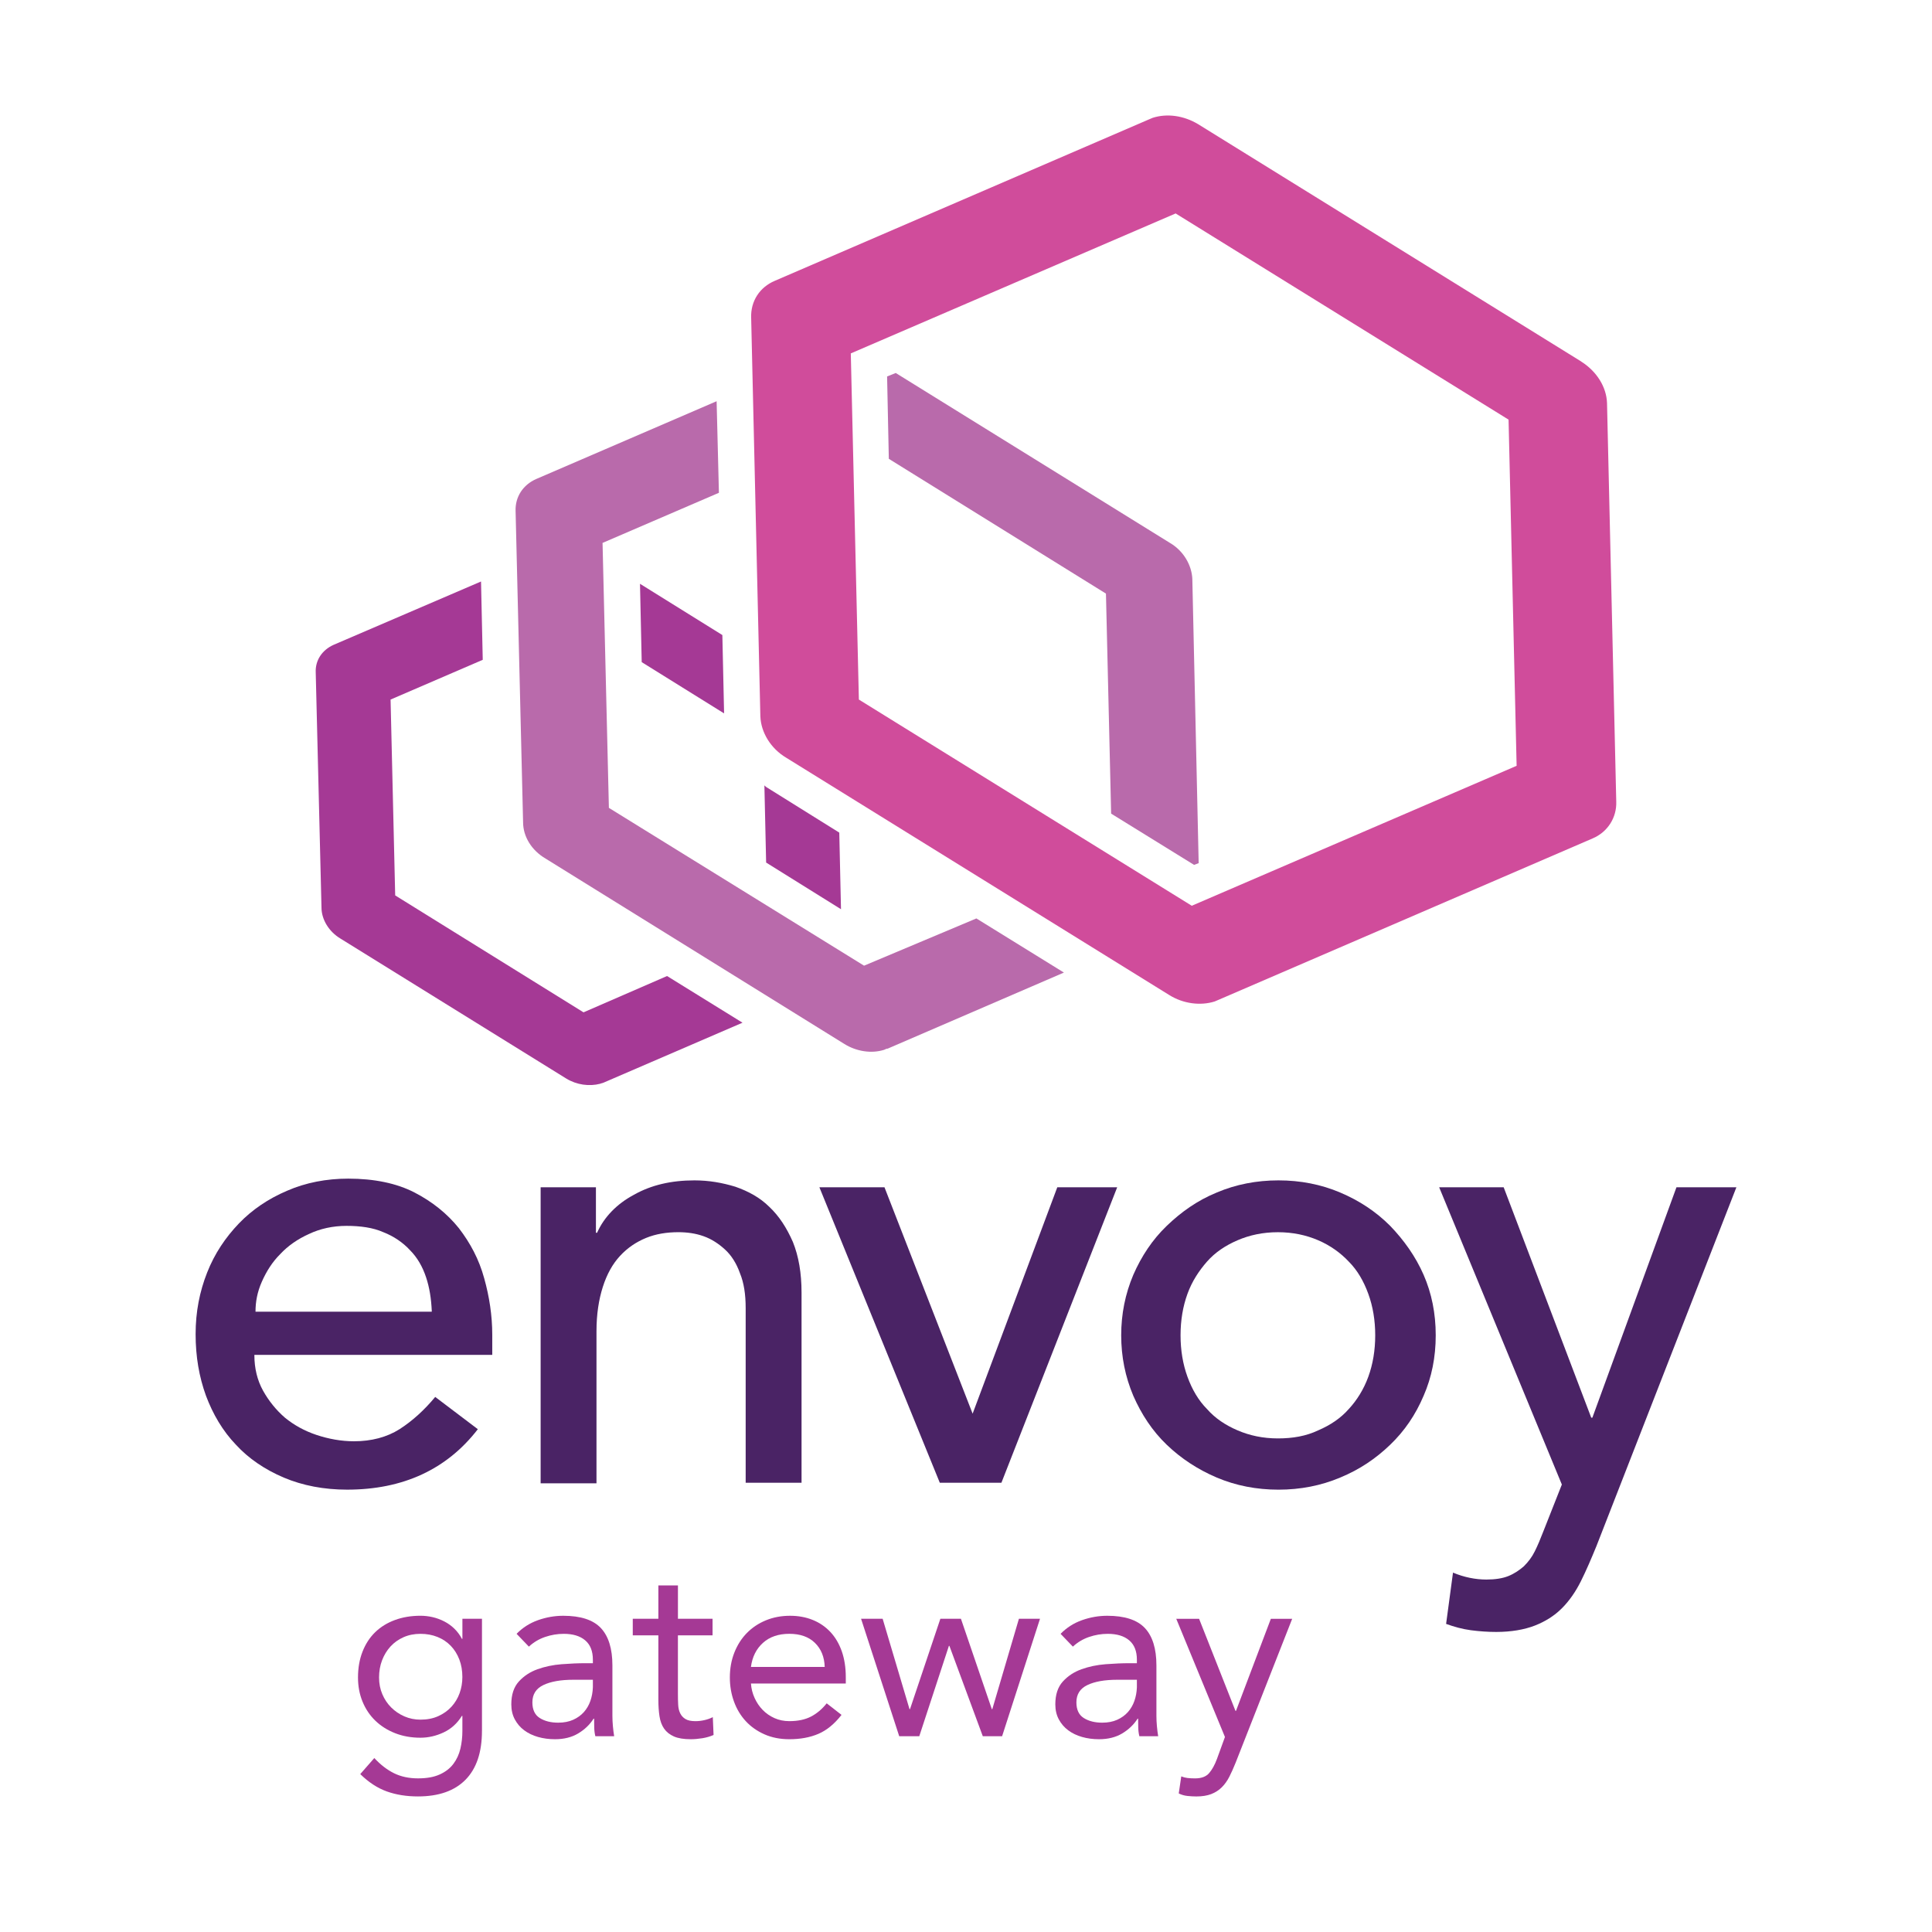
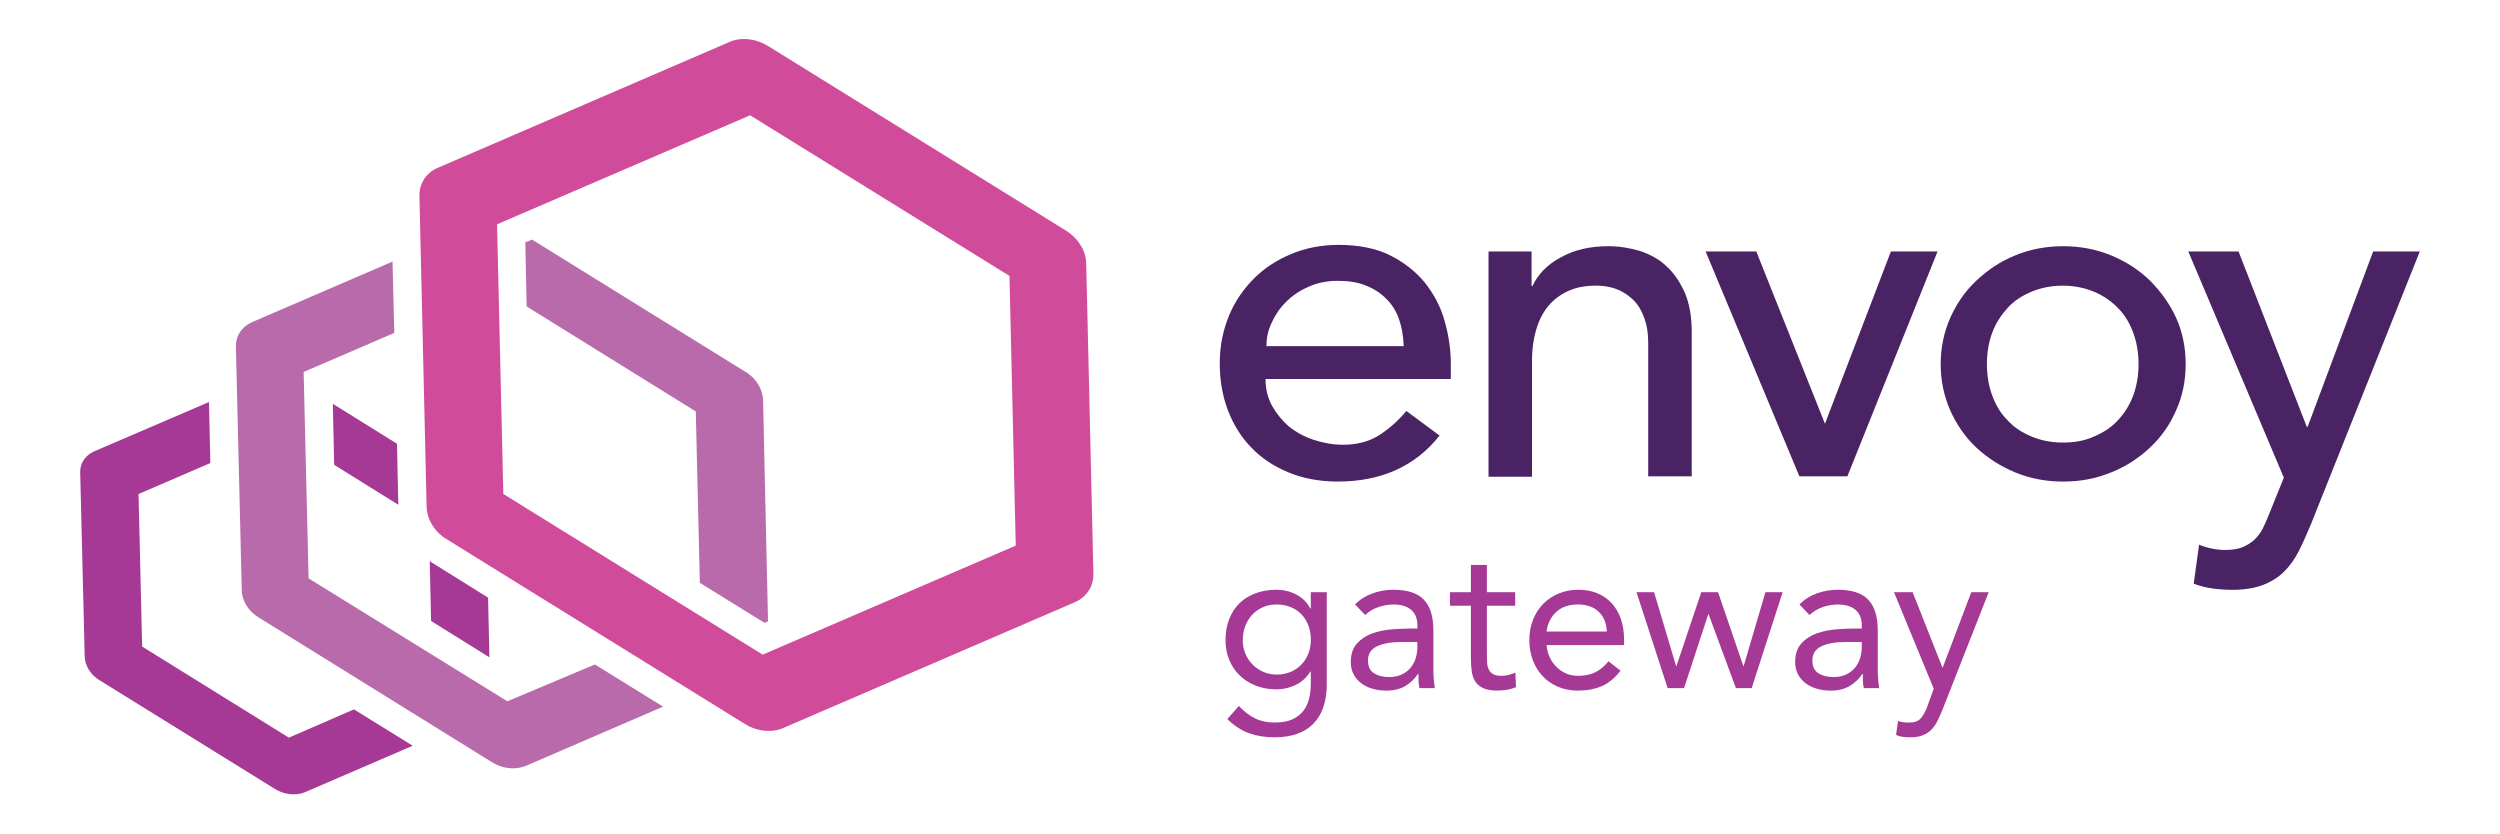
- <svg xmlns="http://www.w3.org/2000/svg" version="1.1" viewBox="0 0 1000 1000">
+ <svg xmlns="http://www.w3.org/2000/svg" version="1.1" viewBox="0 0 1200 400">
  <defs>
    <style>
      .cls-1 {
        fill: #d04c9b;
      }

      .cls-2 {
        fill: #4a2365;
      }

      .cls-3 {
        fill: #b96aab;
      }

      .cls-4 {
        isolation: isolate;
      }

      .cls-5 {
        fill: #a53995;
      }
    </style>
  </defs>
  <g>
    <g id="Layer_1">
-       <g id="Layer_1-2" data-name="Layer_1">
-         <g>
-           <path id="path10" class="cls-2" d="M131.67,701.59c0,6.55,1.49,12.82,4.46,18.18,2.99,5.37,6.86,10.13,11.34,14.01,4.76,3.88,10.13,6.86,16.39,8.95,6.26,2.08,12.82,3.27,19.38,3.27,8.94,0,16.99-2.09,23.55-6.25,6.55-4.19,12.82-9.85,18.48-16.7l22.06,16.7c-16.1,20.85-38.76,31.29-67.67,31.29-11.92,0-22.96-2.09-32.79-6.25-9.84-4.19-18.18-9.85-24.75-17-6.86-7.15-11.92-15.8-15.5-25.34-3.57-9.84-5.37-20.28-5.37-31.9s2.09-22.06,5.97-31.9c3.87-9.84,9.54-18.18,16.39-25.34,6.86-7.15,15.21-12.82,25.04-17,9.54-4.16,20.27-6.25,31.6-6.25,13.42,0,25.04,2.39,34.29,7.17,9.24,4.76,16.99,11.02,22.96,18.46,5.96,7.76,10.43,16.11,13.12,25.95,2.68,9.54,4.17,19.38,4.17,29.21v10.44h-123.12v.3h0ZM223.49,678.64c-.3-6.57-1.19-12.24-2.98-17.59-1.79-5.37-4.48-10.14-8.35-14.02-3.58-3.88-8.35-7.15-13.72-9.24-5.37-2.39-11.92-3.28-19.08-3.28s-13.72,1.49-19.38,4.17c-5.97,2.67-11.03,6.25-14.91,10.42-4.18,4.17-7.15,8.94-9.54,14.31-2.38,5.37-3.28,10.44-3.28,15.51h91.23v-.29h0Z" />
-           <path id="path12" class="cls-2" d="M279.53,614.54h28.92v23.54h.6c3.58-8.05,10.13-14.9,19.08-19.67,8.95-5.07,19.38-7.45,31.3-7.45,7.46,0,14.31,1.2,21.17,3.28,6.86,2.39,12.82,5.68,17.59,10.42,5.07,4.78,8.94,10.74,12.22,18.2,2.99,7.45,4.47,16.1,4.47,26.22v98.4h-28.92v-90.35c0-7.15-.89-13.11-2.98-18.17-1.79-5.07-4.47-9.26-7.75-12.24s-6.86-5.37-11.03-6.85c-4.17-1.5-8.64-2.09-13.12-2.09-5.96,0-11.63.9-16.7,2.98-5.06,2.09-9.54,5.07-13.41,9.25-3.88,4.17-6.86,9.54-8.95,16.09-2.08,6.56-3.28,14.01-3.28,22.96v78.71h-28.91v-153.24h-.3,0Z" />
-           <polygon id="polygon14" class="cls-2" points="457.81 614.54 503.43 731.71 547.25 614.54 578.25 614.54 518.33 767.47 486.44 767.47 424.12 614.54 457.81 614.54" />
-           <path id="path16" class="cls-2" d="M580.33,691.15c0-11.03,2.1-21.46,6.27-31.3,4.17-9.54,9.84-18.18,17.3-25.34,7.45-7.17,15.8-13.13,25.93-17.28,9.85-4.19,20.58-6.27,31.9-6.27s22.06,2.08,31.9,6.27c9.84,4.16,18.49,9.82,25.93,17.28,7.16,7.45,13.12,15.8,17.3,25.34,4.17,9.54,6.27,19.97,6.27,31.3s-2.1,21.77-6.27,31.31c-4.18,9.83-9.84,18.18-17.3,25.34-7.44,7.15-15.78,12.82-25.93,17-9.84,4.16-20.56,6.25-31.9,6.25s-22.05-2.09-31.9-6.25c-9.83-4.19-18.48-9.85-25.93-17-7.46-7.15-13.12-15.8-17.3-25.34-4.17-9.84-6.27-20.28-6.27-31.31M611.05,691.15c0,7.76,1.2,14.91,3.58,21.47,2.38,6.55,5.66,12.21,10.12,16.7,4.19,4.78,9.56,8.35,15.81,11.03,6.25,2.68,13.12,4.17,20.87,4.17s14.61-1.2,20.87-4.17c6.25-2.69,11.62-6.25,15.81-11.03,4.16-4.48,7.74-10.15,10.12-16.7,2.39-6.56,3.58-13.72,3.58-21.47s-1.19-14.9-3.58-21.46c-2.38-6.56-5.66-12.23-10.12-16.7-4.19-4.47-9.56-8.35-15.81-11.03-6.25-2.68-13.12-4.17-20.87-4.17s-14.62,1.49-20.87,4.17c-6.25,2.69-11.62,6.27-15.81,11.03-4.16,4.77-7.74,10.14-10.12,16.7s-3.58,13.71-3.58,21.46" />
-           <path id="path18" class="cls-2" d="M744.91,614.54h33.39l45.32,119.24h.59l43.52-119.24h31.02l-72.44,185.73c-2.69,6.56-5.37,12.82-8.06,18.19-2.68,5.37-5.96,10.13-9.85,14.01-3.86,3.87-8.64,6.86-14.01,8.94-5.37,2.09-12.21,3.28-19.97,3.28-4.17,0-8.64-.3-13.12-.89-4.46-.59-8.65-1.78-12.8-3.27l3.57-26.55c5.66,2.39,11.62,3.59,17.29,3.59,4.48,0,8.35-.59,11.33-1.79,2.99-1.19,5.66-2.98,8.05-5.07,2.39-2.39,4.19-4.76,5.66-7.74,1.51-3,2.98-6.56,4.48-10.44l9.53-24.14-63.49-153.83v-.02Z" />
-           <polygon id="polygon20" class="cls-5" points="374.79 369.25 373.89 328.7 331.26 302.17 332.15 342.72 374.79 369.25" />
-           <path id="path22" class="cls-5" d="M435.3,470.61l-.89-39.65-37.26-23.25c-.6-.3-1.19-.89-1.5-1.2l.9,39.95,38.75,24.15h0Z" />
-           <path id="path24" class="cls-5" d="M302.04,523.99l-97.49-60.53-2.39-101.37,47.71-20.57-.89-40.54-76.32,32.79c-5.96,2.68-9.54,8.04-9.24,14.31l2.98,121.63c0,6.27,3.88,12.53,9.83,16.1l116.87,72.45c5.37,3.28,11.92,4.17,17.58,2.68.6-.29,1.19-.29,1.79-.59l71.85-31-39.05-24.16-43.23,18.79h0Z" />
-           <path id="path26" class="cls-3" d="M617.16,299.78c-.29-7.15-4.47-14.6-11.62-18.78l-141.91-87.94-4.47,1.79.89,42.63,112.39,69.77,2.68,113.88,42.93,26.53,2.38-.89-3.28-146.98h.01Z" />
-           <path id="path28" class="cls-3" d="M447.23,499.83l-132.07-81.68-3.28-137.14,60.23-25.94-1.19-47.4-93.32,40.24c-6.86,2.99-11.03,9.25-10.73,16.7l3.88,160.99c0,7.45,4.47,14.61,11.63,18.79l154.72,96c6.26,3.87,14.01,5.06,20.57,2.98.59-.31,1.19-.6,1.79-.6l91.22-39.37-45.31-28.02-58.13,24.45h-.01Z" />
-           <path id="path30" class="cls-1" d="M818.4,187.09l-198.26-122.82c-7.45-4.47-16.09-5.67-23.54-3.28-.6.3-1.5.6-2.09.89l-193.49,83.48c-7.75,3.28-12.52,10.44-12.22,19.08l4.76,206.31c.31,8.35,5.37,16.7,13.42,21.47l198.26,122.83c7.15,4.47,16.1,5.66,23.53,3.29.6-.31,1.51-.6,2.1-.9l193.48-83.48c7.74-3.28,12.52-10.74,12.22-19.08l-4.78-206.3c-.3-8.35-5.37-16.4-13.41-21.47M616.86,468.82l-172.31-106.73-4.18-179.17,168.14-72.44,172.32,106.72,4.17,179.18-168.15,72.44h.01Z" />
-           <g class="cls-4">
-             <path class="cls-5" d="M249.46,895.93c0,11.08-2.84,19.5-8.51,25.26-5.67,5.76-13.88,8.64-24.61,8.64-5.97,0-11.36-.87-16.17-2.6-4.81-1.73-9.37-4.72-13.7-8.96l7.27-8.31c3.2,3.46,6.6,6.08,10.2,7.86,3.59,1.77,7.73,2.66,12.4,2.66s8.25-.67,11.23-2.01c2.99-1.34,5.35-3.16,7.08-5.46,1.73-2.29,2.94-4.92,3.64-7.86.69-2.94,1.04-6.02,1.04-9.22v-7.79h-.26c-2.42,3.9-5.58,6.75-9.48,8.57s-7.88,2.73-11.95,2.73c-4.76,0-9.14-.78-13.12-2.34-3.98-1.56-7.4-3.72-10.26-6.49-2.86-2.77-5.06-6.06-6.62-9.87-1.56-3.81-2.34-7.96-2.34-12.47,0-4.94.78-9.39,2.34-13.38,1.56-3.98,3.74-7.34,6.56-10.07,2.81-2.73,6.21-4.83,10.2-6.3,3.98-1.47,8.4-2.21,13.25-2.21,2.08,0,4.16.24,6.23.71,2.08.48,4.09,1.21,6.04,2.21,1.95,1,3.7,2.25,5.26,3.77,1.56,1.52,2.86,3.27,3.9,5.26h.26v-10.39h10.13v58.06ZM196.2,868.27c0,3.12.56,6,1.69,8.64,1.12,2.64,2.66,4.94,4.61,6.88s4.22,3.49,6.82,4.61c2.6,1.13,5.37,1.69,8.31,1.69,3.46,0,6.54-.6,9.22-1.82,2.68-1.21,4.96-2.83,6.82-4.87,1.86-2.03,3.27-4.37,4.22-7.01.95-2.64,1.43-5.43,1.43-8.38,0-3.29-.52-6.3-1.56-9.03s-2.51-5.08-4.42-7.08c-1.91-1.99-4.2-3.53-6.88-4.61-2.69-1.08-5.63-1.62-8.83-1.62s-6.13.58-8.77,1.75c-2.64,1.17-4.89,2.77-6.75,4.81-1.86,2.04-3.31,4.42-4.35,7.14s-1.56,5.69-1.56,8.9Z" />
-             <path class="cls-5" d="M267.38,845.67c3.12-3.2,6.82-5.56,11.1-7.08,4.29-1.51,8.64-2.27,13.05-2.27,9,0,15.5,2.12,19.48,6.36,3.98,4.24,5.97,10.7,5.97,19.35v26.11c0,1.73.09,3.53.26,5.39.17,1.86.39,3.57.65,5.13h-9.74c-.35-1.38-.54-2.92-.58-4.61-.04-1.69-.06-3.18-.06-4.48h-.26c-1.99,3.12-4.66,5.67-7.99,7.66-3.33,1.99-7.34,2.99-12.01,2.99-3.12,0-6.04-.39-8.77-1.17s-5.11-1.93-7.14-3.44c-2.04-1.51-3.66-3.4-4.87-5.65-1.21-2.25-1.82-4.85-1.82-7.79,0-5.02,1.3-8.96,3.9-11.82,2.6-2.86,5.82-4.98,9.68-6.36,3.85-1.38,8.01-2.25,12.47-2.6,4.46-.34,8.55-.52,12.27-.52h3.9v-1.82c0-4.42-1.32-7.75-3.96-10-2.64-2.25-6.34-3.38-11.1-3.38-3.29,0-6.52.54-9.68,1.62-3.16,1.08-5.95,2.75-8.38,5l-6.36-6.62ZM296.73,869.44c-6.49,0-11.65.91-15.46,2.73-3.81,1.82-5.71,4.8-5.71,8.96,0,3.81,1.28,6.52,3.83,8.12,2.55,1.6,5.73,2.4,9.55,2.4,2.94,0,5.52-.5,7.73-1.49,2.21-1,4.05-2.32,5.52-3.96,1.47-1.64,2.6-3.57,3.38-5.78s1.21-4.57,1.3-7.08v-3.9h-10.13Z" />
-             <path class="cls-5" d="M368.81,846.45h-17.92v30.39c0,1.99.04,3.83.13,5.52.08,1.69.43,3.16,1.04,4.42.6,1.26,1.51,2.25,2.73,2.99,1.21.74,2.94,1.1,5.19,1.1,1.47,0,2.99-.17,4.55-.52,1.56-.34,3.03-.86,4.42-1.56l.39,9.22c-1.73.78-3.66,1.34-5.78,1.69-2.12.34-4.14.52-6.04.52-3.64,0-6.54-.48-8.7-1.43-2.17-.95-3.85-2.29-5.07-4.03-1.21-1.73-2.01-3.87-2.4-6.43-.39-2.55-.58-5.39-.58-8.51v-33.38h-13.25v-8.57h13.25v-17.27h10.13v17.27h17.92v8.57Z" />
-             <path class="cls-5" d="M435.57,887.62c-3.64,4.68-7.62,7.95-11.95,9.81-4.33,1.86-9.35,2.79-15.07,2.79-4.76,0-9.05-.84-12.86-2.53-3.81-1.69-7.04-3.96-9.68-6.82-2.64-2.86-4.68-6.23-6.1-10.13s-2.14-8.05-2.14-12.47c0-4.68.78-8.98,2.34-12.92,1.56-3.94,3.72-7.32,6.49-10.13,2.77-2.81,6.06-5,9.87-6.56,3.81-1.56,7.97-2.34,12.47-2.34,4.24,0,8.14.71,11.69,2.14,3.55,1.43,6.6,3.51,9.16,6.23,2.55,2.73,4.52,6.06,5.91,10,1.38,3.94,2.08,8.42,2.08,13.44v3.25h-49.09c.17,2.6.8,5.09,1.88,7.47,1.08,2.38,2.49,4.46,4.22,6.23,1.73,1.78,3.77,3.18,6.1,4.22s4.89,1.56,7.66,1.56c4.42,0,8.14-.78,11.17-2.34,3.03-1.56,5.76-3.85,8.18-6.88l7.66,5.97ZM426.87,862.81c-.17-5.2-1.86-9.35-5.07-12.47-3.2-3.12-7.62-4.68-13.25-4.68s-10.18,1.56-13.64,4.68c-3.46,3.12-5.54,7.27-6.23,12.47h38.19Z" />
-             <path class="cls-5" d="M518.69,898.66h-10l-17.28-46.76h-.26l-15.33,46.76h-10.39l-19.74-60.78h11.17l13.9,46.76h.26l15.71-46.76h10.65l15.98,46.76h.26l13.77-46.76h10.91l-19.61,60.78Z" />
-             <path class="cls-5" d="M548.96,845.67c3.12-3.2,6.82-5.56,11.1-7.08,4.29-1.51,8.64-2.27,13.05-2.27,9,0,15.5,2.12,19.48,6.36,3.98,4.24,5.97,10.7,5.97,19.35v26.11c0,1.73.08,3.53.26,5.39.17,1.86.39,3.57.65,5.13h-9.74c-.35-1.38-.54-2.92-.58-4.61-.04-1.69-.06-3.18-.06-4.48h-.26c-1.99,3.12-4.66,5.67-7.99,7.66-3.33,1.99-7.34,2.99-12.01,2.99-3.12,0-6.04-.39-8.77-1.17s-5.11-1.93-7.14-3.44c-2.04-1.51-3.66-3.4-4.87-5.65-1.21-2.25-1.82-4.85-1.82-7.79,0-5.02,1.3-8.96,3.9-11.82s5.82-4.98,9.68-6.36c3.85-1.38,8.01-2.25,12.47-2.6,4.46-.34,8.55-.52,12.27-.52h3.9v-1.82c0-4.42-1.32-7.75-3.96-10-2.64-2.25-6.34-3.38-11.11-3.38-3.29,0-6.52.54-9.68,1.62-3.16,1.08-5.95,2.75-8.38,5l-6.36-6.62ZM578.31,869.44c-6.49,0-11.65.91-15.46,2.73-3.81,1.82-5.71,4.8-5.71,8.96,0,3.81,1.28,6.52,3.83,8.12,2.55,1.6,5.74,2.4,9.55,2.4,2.94,0,5.52-.5,7.73-1.49,2.21-1,4.05-2.32,5.52-3.96,1.47-1.64,2.6-3.57,3.38-5.78s1.21-4.57,1.3-7.08v-3.9h-10.13Z" />
-             <path class="cls-5" d="M639.48,912.56c-1.04,2.6-2.1,4.96-3.18,7.08-1.08,2.12-2.38,3.94-3.9,5.46-1.52,1.51-3.33,2.68-5.46,3.51-2.12.82-4.7,1.23-7.73,1.23-1.47,0-3.01-.09-4.61-.26-1.6-.17-3.1-.61-4.48-1.3l1.3-8.83c1.04.43,2.12.71,3.25.84,1.12.13,2.42.2,3.9.2,3.29,0,5.71-.91,7.27-2.73s2.9-4.24,4.03-7.27l4.16-11.43-25.2-61.17h11.82l18.83,47.67h.26l18.05-47.67h11.04l-29.35,74.68Z" />
-           </g>
-         </g>
+       <g>
+         <polygon id="polygon20" class="cls-5" points="191.2 242.29 190.55 213 159.76 193.83 160.4 223.12 191.2 242.29" />
+         <path id="path22" class="cls-5" d="M234.92,315.52l-.65-28.65-26.92-16.8c-.43-.21-.86-.64-1.08-.86l.65,28.86,28,17.45h0Z" />
+         <path id="path24" class="cls-5" d="M138.65,354.07l-70.42-43.72-1.73-73.23,34.46-14.86-.65-29.29-55.14,23.69c-4.3,1.94-6.89,5.81-6.67,10.33l2.15,87.87c0,4.53,2.8,9.06,7.11,11.64l84.43,52.33c3.88,2.37,8.61,3.02,12.71,1.94.43-.21.86-.21,1.29-.43l51.9-22.39-28.21-17.45-31.23,13.57h0Z" />
+         <path id="path26" class="cls-3" d="M366.29,192.11c-.21-5.17-3.23-10.55-8.39-13.57l-102.52-63.53-3.23,1.29.64,30.8,81.19,50.4,1.94,82.27,31.01,19.17,1.72-.64-2.37-106.18h0Z" />
+         <path id="path28" class="cls-3" d="M243.53,336.62l-95.41-59.01-2.37-99.07,43.51-18.74-.86-34.24-67.41,29.07c-4.95,2.16-7.97,6.68-7.75,12.06l2.8,116.3c0,5.38,3.23,10.56,8.4,13.57l111.78,69.35c4.52,2.79,10.12,3.66,14.86,2.15.43-.22.86-.43,1.29-.43l65.9-28.44-32.73-20.25-42,17.67h0Z" />
+         <path id="path30" class="cls-1" d="M511.67,110.69L368.45,21.96c-5.38-3.23-11.62-4.1-17-2.37-.44.21-1.08.43-1.51.64l-139.78,60.31c-5.6,2.37-9.04,7.54-8.83,13.78l3.44,149.04c.22,6.03,3.88,12.06,9.7,15.51l143.22,88.73c5.17,3.23,11.63,4.09,17.01,2.38.43-.22,1.08-.44,1.51-.65l139.78-60.3c5.59-2.37,9.05-7.75,8.84-13.79l-3.45-149.04c-.21-6.03-3.88-11.85-9.69-15.51M366.08,314.22l-124.48-77.11-3.02-129.44,121.47-52.33,124.49,77.1,3.02,129.45-121.47,52.33h0Z" />
+       </g>
+       <path id="path10" class="cls-2" d="M607.46,182.14c0,4.62,1.08,9.04,3.23,12.83,2.16,3.78,4.95,7.15,8.18,9.88,3.44,2.74,7.33,4.84,11.84,6.32,4.52,1.47,9.26,2.31,14,2.31,6.46,0,12.27-1.48,17.01-4.41,4.73-2.96,9.26-6.96,13.35-11.79l15.93,11.79c-11.63,14.71-27.99,22.08-48.88,22.08-8.61,0-16.58-1.47-23.69-4.41-7.11-2.96-13.13-6.95-17.88-12-4.95-5.05-8.61-11.15-11.19-17.88-2.58-6.94-3.88-14.31-3.88-22.51s1.51-15.57,4.31-22.51c2.8-6.94,6.89-12.83,11.84-17.88s10.98-9.04,18.09-12c6.9-2.94,14.65-4.42,22.83-4.42,9.69,0,18.09,1.69,24.77,5.06,6.67,3.36,12.27,7.77,16.58,13.03,4.31,5.48,7.54,11.37,9.48,18.31,1.94,6.73,3.01,13.67,3.01,20.62v7.37h-88.93v.21h0ZM673.78,165.95c-.22-4.63-.86-8.64-2.15-12.42-1.29-3.79-3.23-7.15-6.03-9.89-2.59-2.74-6.02-5.05-9.91-6.53-3.88-1.69-8.61-2.31-13.78-2.31s-9.9,1.05-13.99,2.94c-4.31,1.88-7.97,4.42-10.77,7.36-3.01,2.94-5.17,6.31-6.89,10.1-1.72,3.79-2.37,7.37-2.37,10.95h65.89v-.21h0Z" />
+       <path id="path12" class="cls-2" d="M714.26,120.71h20.89v16.61h.43c2.58-5.68,7.32-10.52,13.78-13.88,6.46-3.58,14-5.26,22.61-5.26,5.39,0,10.34.84,15.29,2.31,4.95,1.68,9.26,4.01,12.71,7.36,3.66,3.37,6.46,7.57,8.83,12.84,2.16,5.26,3.23,11.36,3.23,18.51v69.44h-20.89v-63.76c0-5.05-.65-9.25-2.15-12.83-1.3-3.58-3.23-6.53-5.6-8.64-2.37-2.1-4.95-3.79-7.97-4.83-3.01-1.06-6.24-1.48-9.47-1.48-4.3,0-8.4.63-12.06,2.1-3.66,1.48-6.89,3.58-9.68,6.53-2.8,2.94-4.96,6.73-6.47,11.35-1.5,4.63-2.37,9.89-2.37,16.21v55.55h-20.88v-108.15h-.22v.02Z" />
+       <polygon id="polygon14" class="cls-2" points="843.03 120.71 875.98 203.4 907.63 120.71 930.03 120.71 886.74 228.64 863.71 228.64 818.7 120.71 843.03 120.71" />
+       <path id="path16" class="cls-2" d="M931.53,174.77c0-7.78,1.51-15.15,4.53-22.09,3.01-6.73,7.1-12.83,12.49-17.88,5.38-5.06,11.41-9.26,18.73-12.2,7.12-2.95,14.86-4.42,23.04-4.42s15.93,1.47,23.04,4.42c7.1,2.94,13.36,6.93,18.73,12.2,5.17,5.25,9.48,11.15,12.5,17.88,3.01,6.73,4.53,14.1,4.53,22.09s-1.52,15.36-4.53,22.1c-3.02,6.94-7.11,12.83-12.5,17.88-5.37,5.05-11.4,9.04-18.73,12-7.11,2.94-14.85,4.41-23.04,4.41s-15.93-1.47-23.04-4.41c-7.1-2.96-13.35-6.95-18.73-12-5.39-5.05-9.48-11.15-12.49-17.88-3.01-6.94-4.53-14.31-4.53-22.1M953.71,174.77c0,5.47.86,10.52,2.59,15.15,1.71,4.62,4.09,8.62,7.31,11.79,3.02,3.37,6.9,5.89,11.42,7.78,4.52,1.89,9.48,2.94,15.08,2.94s10.55-.84,15.07-2.94c4.51-1.89,8.4-4.41,11.42-7.78,3-3.16,5.59-7.16,7.31-11.79,1.73-4.63,2.59-9.68,2.59-15.15s-.86-10.52-2.59-15.15c-1.71-4.63-4.09-8.63-7.31-11.78-3.02-3.15-6.9-5.89-11.42-7.78-4.52-1.89-9.48-2.94-15.07-2.94s-10.56,1.05-15.08,2.94c-4.52,1.9-8.39,4.42-11.42,7.78-3,3.37-5.59,7.15-7.31,11.78-1.73,4.63-2.59,9.68-2.59,15.15" />
+       <path id="path18" class="cls-2" d="M1050.39,120.71h24.12l32.74,84.15h.42l31.44-84.15h22.4l-52.32,131.07c-1.94,4.63-3.88,9.05-5.82,12.84s-4.31,7.15-7.11,9.88c-2.79,2.73-6.25,4.84-10.12,6.31-3.88,1.48-8.82,2.31-14.43,2.31-3.02,0-6.24-.21-9.48-.62-3.22-.41-6.25-1.26-9.25-2.31l2.58-18.74c4.09,1.69,8.4,2.53,12.49,2.53,3.24,0,6.03-.42,8.18-1.26,2.16-.84,4.09-2.1,5.81-3.58,1.73-1.69,3.03-3.36,4.09-5.46,1.08-2.12,2.15-4.63,3.23-7.37l6.88-17.04-45.86-108.56h0Z" />
+       <g class="cls-4">
+         <path class="cls-5" d="M636.86,328.23c0,8.4-2.15,14.77-6.44,19.14-4.3,4.36-10.51,6.54-18.65,6.54-4.53,0-8.61-.66-12.25-1.97-3.64-1.31-7.1-3.58-10.38-6.79l5.51-6.3c2.43,2.62,5,4.61,7.72,5.95,2.72,1.34,5.85,2.02,9.4,2.02s6.25-.51,8.51-1.52c2.26-1.02,4.05-2.4,5.36-4.13,1.31-1.74,2.23-3.72,2.75-5.95.52-2.23.79-4.56.79-6.99v-5.9h-.2c-1.84,2.95-4.23,5.12-7.18,6.49-2.95,1.38-5.97,2.07-9.05,2.07-3.61,0-6.92-.59-9.94-1.77-3.02-1.18-5.61-2.82-7.77-4.92-2.16-2.1-3.84-4.59-5.02-7.48-1.18-2.89-1.77-6.03-1.77-9.45,0-3.74.59-7.12,1.77-10.13,1.18-3.02,2.84-5.56,4.97-7.62,2.13-2.07,4.71-3.66,7.72-4.77,3.02-1.11,6.36-1.67,10.04-1.67,1.57,0,3.15.18,4.72.54,1.57.36,3.1.92,4.58,1.67,1.48.75,2.8,1.71,3.98,2.85,1.18,1.15,2.17,2.48,2.95,3.98h.2v-7.87h7.67v43.98ZM596.52,307.28c0,2.36.43,4.54,1.28,6.54.85,2,2.02,3.74,3.49,5.21,1.48,1.48,3.2,2.64,5.17,3.49,1.97.85,4.07,1.28,6.3,1.28,2.62,0,4.95-.46,6.99-1.38,2.03-.92,3.75-2.15,5.17-3.69,1.41-1.54,2.48-3.31,3.2-5.31.72-2,1.08-4.12,1.08-6.35,0-2.49-.39-4.77-1.18-6.84-.79-2.07-1.9-3.85-3.34-5.36-1.44-1.51-3.18-2.67-5.21-3.49-2.03-.82-4.26-1.23-6.69-1.23s-4.64.44-6.64,1.33c-2,.88-3.71,2.1-5.12,3.64-1.41,1.54-2.51,3.35-3.3,5.41-.79,2.07-1.18,4.31-1.18,6.74Z" />
+         <path class="cls-5" d="M650.44,290.16c2.36-2.43,5.17-4.21,8.41-5.36,3.25-1.15,6.54-1.72,9.89-1.72,6.82,0,11.74,1.61,14.76,4.82,3.02,3.21,4.53,8.1,4.53,14.66v19.78c0,1.31.06,2.67.2,4.08.13,1.41.3,2.71.49,3.89h-7.38c-.26-1.05-.41-2.21-.44-3.49-.03-1.28-.05-2.41-.05-3.39h-.2c-1.51,2.36-3.53,4.3-6.05,5.81-2.53,1.51-5.56,2.26-9.1,2.26-2.36,0-4.58-.29-6.64-.89-2.07-.59-3.87-1.46-5.41-2.61-1.54-1.15-2.77-2.57-3.69-4.28-.92-1.71-1.38-3.67-1.38-5.9,0-3.8.98-6.79,2.95-8.95,1.97-2.16,4.41-3.77,7.33-4.82,2.92-1.05,6.07-1.7,9.45-1.97,3.38-.26,6.48-.39,9.3-.39h2.95v-1.38c0-3.35-1-5.87-3-7.58-2-1.71-4.81-2.56-8.41-2.56-2.49,0-4.94.41-7.33,1.23-2.4.82-4.51,2.08-6.35,3.79l-4.82-5.02ZM672.67,308.16c-4.92,0-8.82.69-11.71,2.07-2.89,1.38-4.33,3.64-4.33,6.79,0,2.89.97,4.94,2.9,6.15,1.93,1.21,4.34,1.82,7.23,1.82,2.23,0,4.18-.38,5.85-1.13,1.67-.75,3.07-1.75,4.18-3,1.12-1.25,1.97-2.71,2.56-4.38.59-1.67.92-3.46.98-5.36v-2.95h-7.67Z" />
+         <path class="cls-5" d="M727.28,290.75h-13.58v23.02c0,1.51.03,2.9.1,4.18.06,1.28.33,2.39.79,3.34.46.95,1.15,1.71,2.07,2.26.92.56,2.23.84,3.94.84,1.11,0,2.26-.13,3.44-.39,1.18-.26,2.3-.66,3.35-1.18l.29,6.99c-1.31.59-2.77,1.02-4.38,1.28-1.61.26-3.13.39-4.58.39-2.75,0-4.95-.36-6.59-1.08-1.64-.72-2.92-1.74-3.84-3.05-.92-1.31-1.52-2.93-1.82-4.87-.29-1.93-.44-4.08-.44-6.44v-25.29h-10.04v-6.49h10.04v-13.09h7.67v13.09h13.58v6.49Z" />
+         <path class="cls-5" d="M777.85,321.94c-2.75,3.54-5.77,6.02-9.05,7.43-3.28,1.41-7.08,2.12-11.41,2.12-3.61,0-6.85-.64-9.74-1.92-2.89-1.28-5.33-3-7.33-5.17-2-2.17-3.54-4.72-4.62-7.67-1.08-2.95-1.62-6.1-1.62-9.45,0-3.54.59-6.8,1.77-9.79,1.18-2.98,2.82-5.54,4.92-7.67,2.1-2.13,4.59-3.79,7.48-4.97,2.89-1.18,6.03-1.77,9.45-1.77,3.21,0,6.17.54,8.86,1.62,2.69,1.08,5,2.66,6.94,4.72,1.93,2.07,3.43,4.59,4.48,7.58,1.05,2.99,1.57,6.38,1.57,10.18v2.46h-37.19c.13,1.97.61,3.85,1.43,5.66.82,1.81,1.88,3.38,3.2,4.72,1.31,1.35,2.85,2.41,4.62,3.2,1.77.79,3.71,1.18,5.8,1.18,3.35,0,6.17-.59,8.46-1.77,2.29-1.18,4.36-2.92,6.2-5.21l5.8,4.53ZM771.26,303.14c-.13-3.94-1.41-7.08-3.84-9.45-2.43-2.36-5.77-3.54-10.04-3.54s-7.71,1.18-10.33,3.54c-2.62,2.36-4.2,5.51-4.72,9.45h28.93Z" />
+         <path class="cls-5" d="M840.82,330.3h-7.58l-13.09-35.42h-.2l-11.61,35.42h-7.87l-14.96-46.05h8.46l10.53,35.42h.2l11.91-35.42h8.07l12.1,35.42h.2l10.43-35.42h8.26l-14.86,46.05Z" />
+         <path class="cls-5" d="M863.74,290.16c2.36-2.43,5.17-4.21,8.41-5.36,3.25-1.15,6.54-1.72,9.89-1.72,6.82,0,11.74,1.61,14.76,4.82,3.02,3.21,4.53,8.1,4.53,14.66v19.78c0,1.31.06,2.67.2,4.08.13,1.41.29,2.71.49,3.89h-7.38c-.26-1.05-.41-2.21-.44-3.49-.04-1.28-.05-2.41-.05-3.39h-.2c-1.51,2.36-3.53,4.3-6.05,5.81-2.53,1.51-5.56,2.26-9.1,2.26-2.36,0-4.58-.29-6.64-.89-2.07-.59-3.87-1.46-5.41-2.61-1.54-1.15-2.77-2.57-3.69-4.28-.92-1.71-1.38-3.67-1.38-5.9,0-3.8.98-6.79,2.95-8.95,1.97-2.16,4.41-3.77,7.33-4.82,2.92-1.05,6.07-1.7,9.45-1.97,3.38-.26,6.48-.39,9.3-.39h2.95v-1.38c0-3.35-1-5.87-3-7.58-2-1.71-4.8-2.56-8.41-2.56-2.49,0-4.94.41-7.33,1.23-2.4.82-4.51,2.08-6.35,3.79l-4.82-5.02ZM885.98,308.16c-4.92,0-8.82.69-11.71,2.07-2.89,1.38-4.33,3.64-4.33,6.79,0,2.89.97,4.94,2.9,6.15,1.93,1.21,4.34,1.82,7.23,1.82,2.23,0,4.18-.38,5.85-1.13,1.67-.75,3.07-1.75,4.18-3,1.12-1.25,1.97-2.71,2.56-4.38.59-1.67.92-3.46.98-5.36v-2.95h-7.68Z" />
+         <path class="cls-5" d="M932.32,340.83c-.79,1.97-1.59,3.75-2.41,5.36-.82,1.61-1.8,2.98-2.95,4.13-1.15,1.15-2.53,2.03-4.13,2.66-1.61.62-3.56.93-5.85.93-1.12,0-2.28-.07-3.49-.2-1.21-.13-2.35-.46-3.39-.98l.98-6.69c.79.33,1.61.54,2.46.64.85.1,1.84.15,2.95.15,2.49,0,4.33-.69,5.51-2.07,1.18-1.38,2.2-3.21,3.05-5.51l3.15-8.66-19.09-46.34h8.95l14.27,36.11h.2l13.68-36.11h8.36l-22.24,56.57Z" />
      </g>
    </g>
  </g>
</svg>
